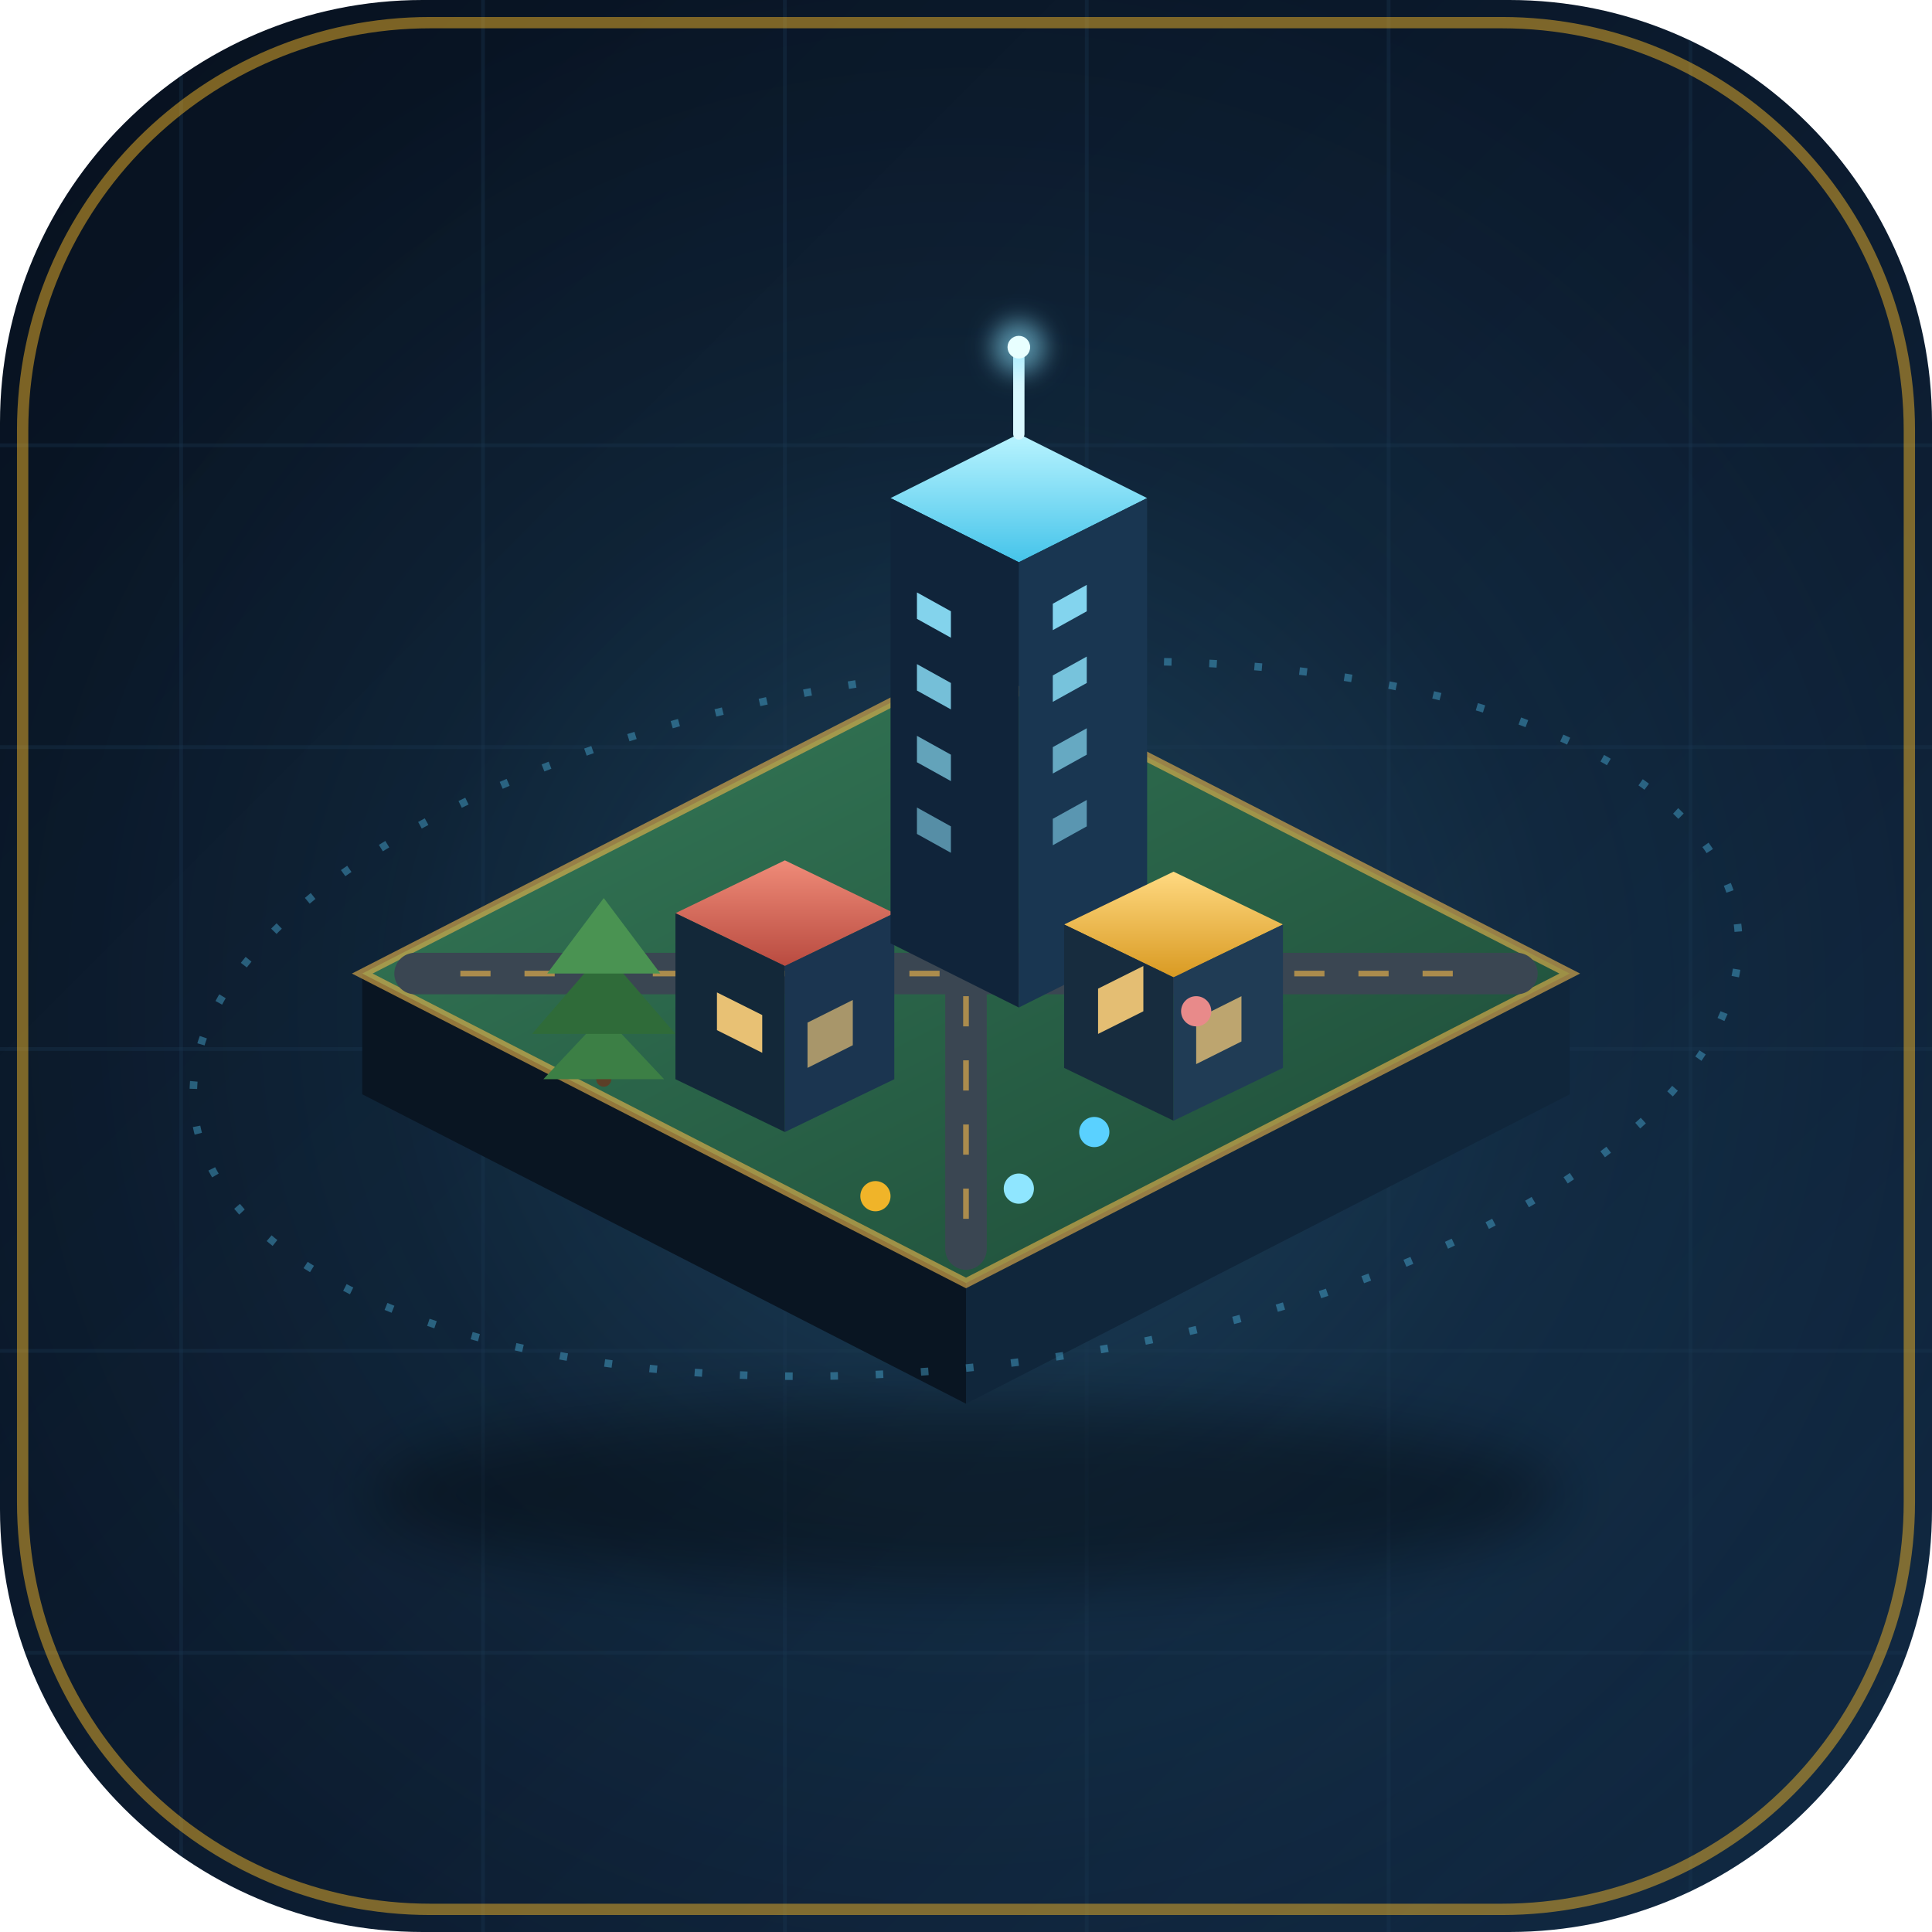
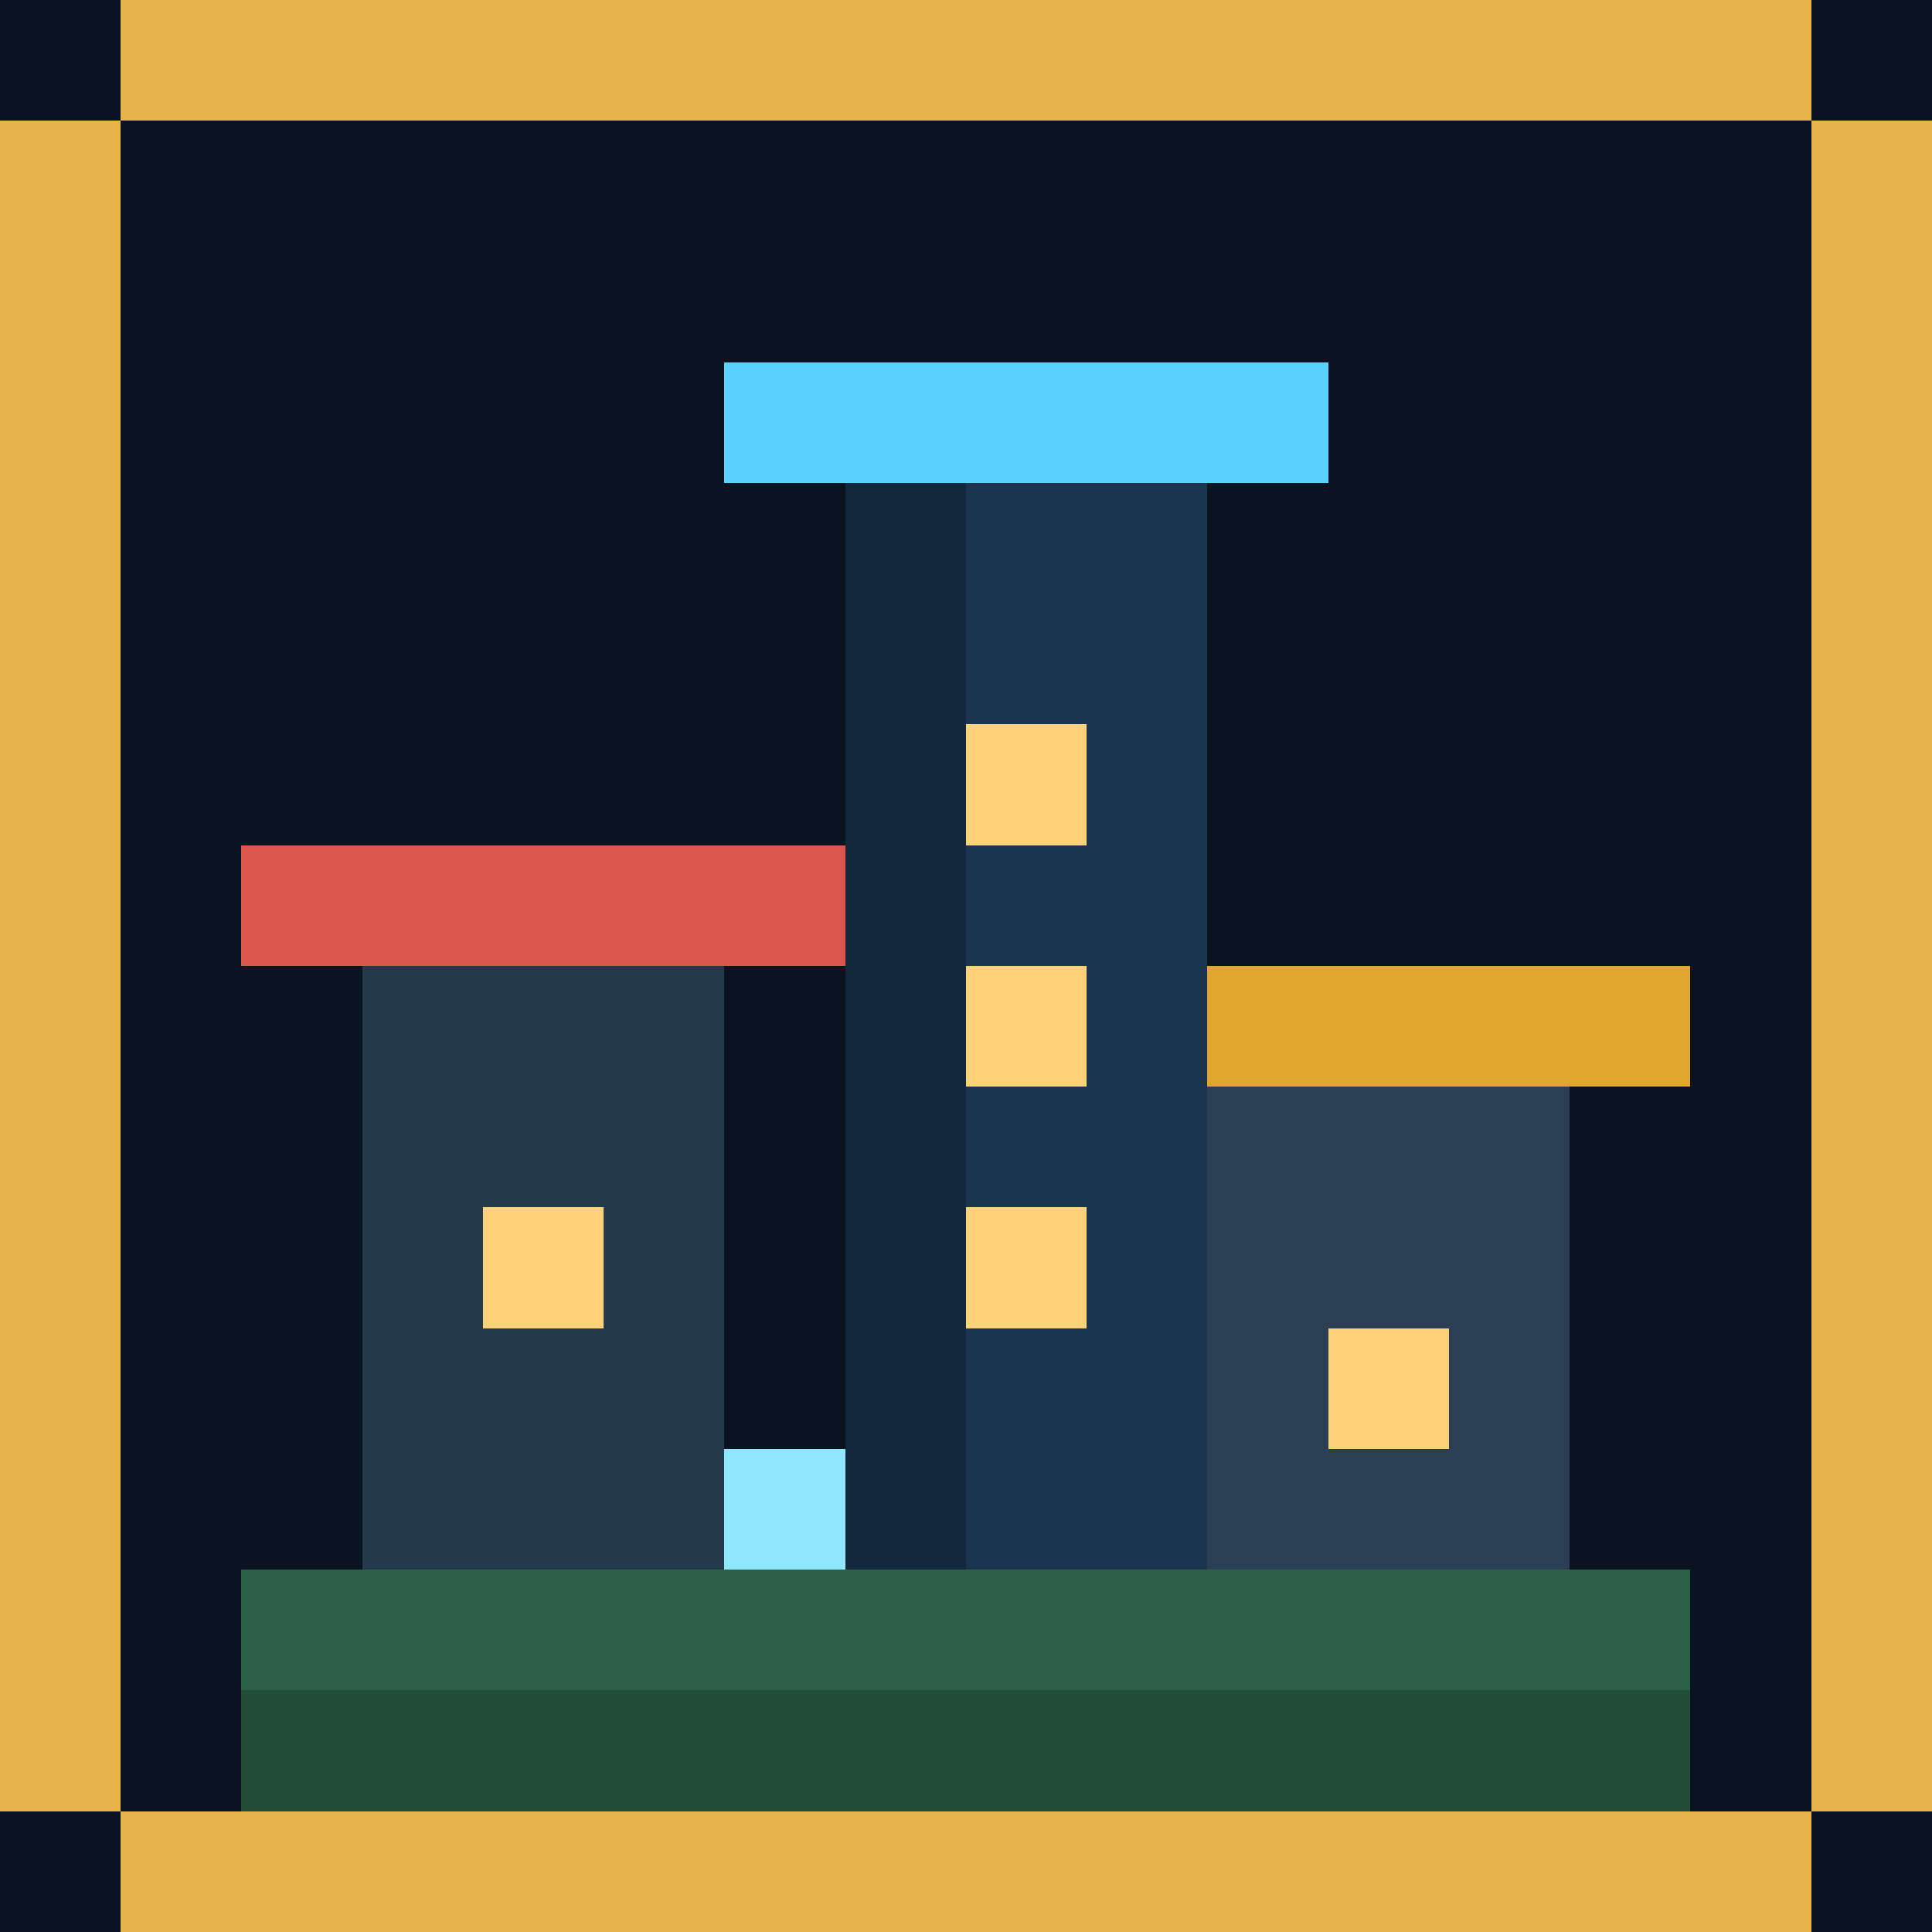
- <svg xmlns="http://www.w3.org/2000/svg" width="512" height="512" viewBox="0 0 512 512" role="img" aria-label="Agent Street: a floating market town">
-   <defs>
-     <linearGradient id="bg" x1="0" y1="0" x2="1" y2="1">
-       <stop offset="0" stop-color="#07111f" />
-       <stop offset="0.55" stop-color="#0c1c30" />
-       <stop offset="1" stop-color="#112a44" />
-     </linearGradient>
-     <radialGradient id="glow" cx="0.5" cy="0.52" r="0.55">
-       <stop offset="0" stop-color="#5ad1ff" stop-opacity="0.20" />
-       <stop offset="0.55" stop-color="#5ad1ff" stop-opacity="0.06" />
-       <stop offset="1" stop-color="#5ad1ff" stop-opacity="0" />
-     </radialGradient>
-     <linearGradient id="top" x1="0" y1="0" x2="1" y2="1">
-       <stop offset="0" stop-color="#357a58" />
-       <stop offset="1" stop-color="#1d4a37" />
-     </linearGradient>
-     <linearGradient id="cyan" x1="0" y1="0" x2="0" y2="1">
-       <stop offset="0" stop-color="#b9f4ff" />
-       <stop offset="1" stop-color="#45c4ea" />
-     </linearGradient>
-     <linearGradient id="amber" x1="0" y1="0" x2="0" y2="1">
-       <stop offset="0" stop-color="#ffd981" />
-       <stop offset="1" stop-color="#d99a22" />
-     </linearGradient>
-     <linearGradient id="red" x1="0" y1="0" x2="0" y2="1">
-       <stop offset="0" stop-color="#ef8b78" />
-       <stop offset="1" stop-color="#b94b40" />
-     </linearGradient>
-     <filter id="soft" x="-40%" y="-40%" width="180%" height="180%">
-       <feGaussianBlur stdDeviation="8" />
-     </filter>
-     <filter id="glowSmall" x="-120%" y="-120%" width="340%" height="340%">
-       <feGaussianBlur stdDeviation="3" />
-     </filter>
-     <clipPath id="round">
-       <rect width="512" height="512" rx="112" />
-     </clipPath>
-   </defs>
-   <g clip-path="url(#round)">
-     <rect width="512" height="512" fill="url(#bg)" />
-     <rect width="512" height="512" fill="url(#glow)" />
-     <g stroke="#1a3852" stroke-opacity="0.35" stroke-width="1">
-       <path d="M0 118 H512 M0 198 H512 M0 278 H512 M0 358 H512 M0 438 H512" />
-       <path d="M48 0 V512 M128 0 V512 M208 0 V512 M288 0 V512 M368 0 V512 M448 0 V512" />
-     </g>
-     <ellipse cx="256" cy="396" rx="158" ry="24" fill="#000" opacity="0.34" filter="url(#soft)" />
-     <path d="M96 258 L256 340 L256 372 L96 290 Z" fill="#091522" />
-     <path d="M416 258 L256 340 L256 372 L416 290 Z" fill="#10263b" />
-     <path d="M256 176 L416 258 L256 340 L96 258 Z" fill="url(#top)" stroke="#e8b34a" stroke-opacity="0.62" stroke-width="2.5" />
-     <ellipse cx="256" cy="270" rx="206" ry="92" fill="none" stroke="#5ad1ff" stroke-opacity="0.36" stroke-width="2" stroke-dasharray="2 10" transform="rotate(-7 256 270)" />
-     <path d="M256 188 L256 331" stroke="#3a4652" stroke-width="11" stroke-linecap="round" />
-     <path d="M110 258 L402 258" stroke="#3a4652" stroke-width="11" stroke-linecap="round" />
-     <path d="M256 196 L256 323" stroke="#e8b34a" stroke-width="1.5" stroke-opacity="0.65" stroke-dasharray="8 9" />
-     <path d="M122 258 L390 258" stroke="#e8b34a" stroke-width="1.5" stroke-opacity="0.65" stroke-dasharray="8 9" />
-     <path d="M208 228 L237 242 L208 256 L179 242 Z" fill="url(#red)" />
-     <path d="M179 242 L208 256 L208 300 L179 286 Z" fill="#132839" />
-     <path d="M208 256 L237 242 L237 286 L208 300 Z" fill="#1b3550" />
-     <path d="M190 263 L202 269 L202 279 L190 273 Z" fill="#ffd27a" opacity="0.9" />
-     <path d="M214 271 L226 265 L226 277 L214 283 Z" fill="#ffd27a" opacity="0.62" />
-     <path d="M270 115 L304 132 L270 149 L236 132 Z" fill="url(#cyan)" />
-     <path d="M236 132 L270 149 L270 267 L236 250 Z" fill="#10243a" />
-     <path d="M270 149 L304 132 L304 250 L270 267 Z" fill="#193651" />
-     <g fill="#8fe6ff">
-       <path d="M243 157 L252 162 L252 169 L243 164 Z" opacity="0.9" />
-       <path d="M243 176 L252 181 L252 188 L243 183 Z" opacity="0.8" />
-       <path d="M243 195 L252 200 L252 207 L243 202 Z" opacity="0.65" />
-       <path d="M243 214 L252 219 L252 226 L243 221 Z" opacity="0.55" />
-       <path d="M279 160 L288 155 L288 162 L279 167 Z" opacity="0.9" />
-       <path d="M279 179 L288 174 L288 181 L279 186 Z" opacity="0.8" />
-       <path d="M279 198 L288 193 L288 200 L279 205 Z" opacity="0.65" />
-       <path d="M279 217 L288 212 L288 219 L279 224 Z" opacity="0.55" />
-     </g>
-     <path d="M270 115 V94" stroke="#d9f8ff" stroke-width="3" stroke-linecap="round" />
-     <circle cx="270" cy="92" r="7" fill="#8fe6ff" opacity="0.55" filter="url(#glowSmall)" />
-     <circle cx="270" cy="92" r="3" fill="#e8ffff" />
-     <path d="M311 231 L340 245 L311 259 L282 245 Z" fill="url(#amber)" />
-     <path d="M282 245 L311 259 L311 297 L282 283 Z" fill="#172c3e" />
-     <path d="M311 259 L340 245 L340 283 L311 297 Z" fill="#203c55" />
-     <path d="M291 262 L303 256 L303 268 L291 274 Z" fill="#ffd27a" opacity="0.88" />
-     <path d="M317 270 L329 264 L329 276 L317 282 Z" fill="#ffd27a" opacity="0.7" />
-     <path d="M160 266 V286" stroke="#5c3f27" stroke-width="4" stroke-linecap="round" />
-     <path d="M160 269 L144 286 L176 286 Z" fill="#3c7f45" />
-     <path d="M160 252 L141 274 L179 274 Z" fill="#2f6b39" />
-     <path d="M160 238 L145 258 L175 258 Z" fill="#4a9352" />
-     <g>
-       <circle cx="232" cy="317" r="4" fill="#f0b429" />
-       <circle cx="290" cy="300" r="4" fill="#5ad1ff" />
-       <circle cx="317" cy="268" r="4" fill="#e88a8a" />
-       <circle cx="270" cy="315" r="4" fill="#8fe6ff" />
-     </g>
-   </g>
-   <rect x="6" y="6" width="500" height="500" rx="108" fill="none" stroke="#f0b429" stroke-opacity="0.5" stroke-width="3" />
+ <svg xmlns="http://www.w3.org/2000/svg" width="512" height="512" viewBox="0 0 16 16" shape-rendering="crispEdges" role="img" aria-label="Agent Street pixel icon">
+   <rect width="16" height="16" fill="#0a1420" />
+   <rect x="1" y="0" width="1" height="1" fill="#e8b34a" />
+   <rect x="2" y="0" width="1" height="1" fill="#e8b34a" />
+   <rect x="3" y="0" width="1" height="1" fill="#e8b34a" />
+   <rect x="4" y="0" width="1" height="1" fill="#e8b34a" />
+   <rect x="5" y="0" width="1" height="1" fill="#e8b34a" />
+   <rect x="6" y="0" width="1" height="1" fill="#e8b34a" />
+   <rect x="7" y="0" width="1" height="1" fill="#e8b34a" />
+   <rect x="8" y="0" width="1" height="1" fill="#e8b34a" />
+   <rect x="9" y="0" width="1" height="1" fill="#e8b34a" />
+   <rect x="10" y="0" width="1" height="1" fill="#e8b34a" />
+   <rect x="11" y="0" width="1" height="1" fill="#e8b34a" />
+   <rect x="12" y="0" width="1" height="1" fill="#e8b34a" />
+   <rect x="13" y="0" width="1" height="1" fill="#e8b34a" />
+   <rect x="14" y="0" width="1" height="1" fill="#e8b34a" />
+   <rect x="0" y="1" width="1" height="1" fill="#e8b34a" />
+   <rect x="1" y="1" width="1" height="1" fill="#0a1420" />
+   <rect x="2" y="1" width="1" height="1" fill="#0a1420" />
+   <rect x="3" y="1" width="1" height="1" fill="#0a1420" />
+   <rect x="4" y="1" width="1" height="1" fill="#0a1420" />
+   <rect x="5" y="1" width="1" height="1" fill="#0a1420" />
+   <rect x="6" y="1" width="1" height="1" fill="#0a1420" />
+   <rect x="7" y="1" width="1" height="1" fill="#0a1420" />
+   <rect x="9" y="1" width="1" height="1" fill="#0a1420" />
+   <rect x="10" y="1" width="1" height="1" fill="#0a1420" />
+   <rect x="11" y="1" width="1" height="1" fill="#0a1420" />
+   <rect x="12" y="1" width="1" height="1" fill="#0a1420" />
+   <rect x="13" y="1" width="1" height="1" fill="#0a1420" />
+   <rect x="14" y="1" width="1" height="1" fill="#0a1420" />
+   <rect x="15" y="1" width="1" height="1" fill="#e8b34a" />
+   <rect x="0" y="2" width="1" height="1" fill="#e8b34a" />
+   <rect x="1" y="2" width="1" height="1" fill="#0a1420" />
+   <rect x="2" y="2" width="1" height="1" fill="#0a1420" />
+   <rect x="3" y="2" width="1" height="1" fill="#0a1420" />
+   <rect x="4" y="2" width="1" height="1" fill="#0a1420" />
+   <rect x="5" y="2" width="1" height="1" fill="#0a1420" />
+   <rect x="6" y="2" width="1" height="1" fill="#0a1420" />
+   <rect x="7" y="2" width="1" height="1" fill="#0a1420" />
+   <rect x="9" y="2" width="1" height="1" fill="#0a1420" />
+   <rect x="10" y="2" width="1" height="1" fill="#0a1420" />
+   <rect x="11" y="2" width="1" height="1" fill="#0a1420" />
+   <rect x="12" y="2" width="1" height="1" fill="#0a1420" />
+   <rect x="13" y="2" width="1" height="1" fill="#0a1420" />
+   <rect x="14" y="2" width="1" height="1" fill="#0a1420" />
+   <rect x="15" y="2" width="1" height="1" fill="#e8b34a" />
+   <rect x="0" y="3" width="1" height="1" fill="#e8b34a" />
+   <rect x="1" y="3" width="1" height="1" fill="#0a1420" />
+   <rect x="2" y="3" width="1" height="1" fill="#0a1420" />
+   <rect x="3" y="3" width="1" height="1" fill="#0a1420" />
+   <rect x="4" y="3" width="1" height="1" fill="#0a1420" />
+   <rect x="5" y="3" width="1" height="1" fill="#0a1420" />
+   <rect x="6" y="3" width="1" height="1" fill="#5ad1ff" />
+   <rect x="7" y="3" width="1" height="1" fill="#5ad1ff" />
+   <rect x="8" y="3" width="1" height="1" fill="#5ad1ff" />
+   <rect x="9" y="3" width="1" height="1" fill="#5ad1ff" />
+   <rect x="10" y="3" width="1" height="1" fill="#5ad1ff" />
+   <rect x="11" y="3" width="1" height="1" fill="#0a1420" />
+   <rect x="12" y="3" width="1" height="1" fill="#0a1420" />
+   <rect x="13" y="3" width="1" height="1" fill="#0a1420" />
+   <rect x="14" y="3" width="1" height="1" fill="#0a1420" />
+   <rect x="15" y="3" width="1" height="1" fill="#e8b34a" />
+   <rect x="0" y="4" width="1" height="1" fill="#e8b34a" />
+   <rect x="1" y="4" width="1" height="1" fill="#0a1420" />
+   <rect x="2" y="4" width="1" height="1" fill="#0a1420" />
+   <rect x="3" y="4" width="1" height="1" fill="#0a1420" />
+   <rect x="4" y="4" width="1" height="1" fill="#0a1420" />
+   <rect x="5" y="4" width="1" height="1" fill="#0a1420" />
+   <rect x="6" y="4" width="1" height="1" fill="#0a1420" />
+   <rect x="7" y="4" width="1" height="1" fill="#14283d" />
+   <rect x="8" y="4" width="1" height="1" fill="#1b3550" />
+   <rect x="9" y="4" width="1" height="1" fill="#1b3550" />
+   <rect x="10" y="4" width="1" height="1" fill="#0a1420" />
+   <rect x="11" y="4" width="1" height="1" fill="#0a1420" />
+   <rect x="12" y="4" width="1" height="1" fill="#0a1420" />
+   <rect x="13" y="4" width="1" height="1" fill="#0a1420" />
+   <rect x="14" y="4" width="1" height="1" fill="#0a1420" />
+   <rect x="15" y="4" width="1" height="1" fill="#e8b34a" />
+   <rect x="0" y="5" width="1" height="1" fill="#e8b34a" />
+   <rect x="1" y="5" width="1" height="1" fill="#0a1420" />
+   <rect x="2" y="5" width="1" height="1" fill="#0a1420" />
+   <rect x="3" y="5" width="1" height="1" fill="#0a1420" />
+   <rect x="4" y="5" width="1" height="1" fill="#0a1420" />
+   <rect x="5" y="5" width="1" height="1" fill="#0a1420" />
+   <rect x="6" y="5" width="1" height="1" fill="#0a1420" />
+   <rect x="7" y="5" width="1" height="1" fill="#14283d" />
+   <rect x="8" y="5" width="1" height="1" fill="#1b3550" />
+   <rect x="9" y="5" width="1" height="1" fill="#1b3550" />
+   <rect x="10" y="5" width="1" height="1" fill="#0a1420" />
+   <rect x="11" y="5" width="1" height="1" fill="#0a1420" />
+   <rect x="12" y="5" width="1" height="1" fill="#0a1420" />
+   <rect x="13" y="5" width="1" height="1" fill="#0a1420" />
+   <rect x="14" y="5" width="1" height="1" fill="#0a1420" />
+   <rect x="15" y="5" width="1" height="1" fill="#e8b34a" />
+   <rect x="0" y="6" width="1" height="1" fill="#e8b34a" />
+   <rect x="1" y="6" width="1" height="1" fill="#0a1420" />
+   <rect x="2" y="6" width="1" height="1" fill="#0a1420" />
+   <rect x="3" y="6" width="1" height="1" fill="#0a1420" />
+   <rect x="4" y="6" width="1" height="1" fill="#0a1420" />
+   <rect x="5" y="6" width="1" height="1" fill="#0a1420" />
+   <rect x="6" y="6" width="1" height="1" fill="#0a1420" />
+   <rect x="7" y="6" width="1" height="1" fill="#14283d" />
+   <rect x="8" y="6" width="1" height="1" fill="#ffd27a" />
+   <rect x="9" y="6" width="1" height="1" fill="#1b3550" />
+   <rect x="10" y="6" width="1" height="1" fill="#0a1420" />
+   <rect x="11" y="6" width="1" height="1" fill="#0a1420" />
+   <rect x="12" y="6" width="1" height="1" fill="#0a1420" />
+   <rect x="13" y="6" width="1" height="1" fill="#0a1420" />
+   <rect x="14" y="6" width="1" height="1" fill="#0a1420" />
+   <rect x="15" y="6" width="1" height="1" fill="#e8b34a" />
+   <rect x="0" y="7" width="1" height="1" fill="#e8b34a" />
+   <rect x="1" y="7" width="1" height="1" fill="#0a1420" />
+   <rect x="2" y="7" width="1" height="1" fill="#d9574a" />
+   <rect x="3" y="7" width="1" height="1" fill="#d9574a" />
+   <rect x="4" y="7" width="1" height="1" fill="#d9574a" />
+   <rect x="5" y="7" width="1" height="1" fill="#d9574a" />
+   <rect x="6" y="7" width="1" height="1" fill="#d9574a" />
+   <rect x="7" y="7" width="1" height="1" fill="#14283d" />
+   <rect x="8" y="7" width="1" height="1" fill="#1b3550" />
+   <rect x="9" y="7" width="1" height="1" fill="#1b3550" />
+   <rect x="10" y="7" width="1" height="1" fill="#0a1420" />
+   <rect x="11" y="7" width="1" height="1" fill="#0a1420" />
+   <rect x="12" y="7" width="1" height="1" fill="#0a1420" />
+   <rect x="13" y="7" width="1" height="1" fill="#0a1420" />
+   <rect x="14" y="7" width="1" height="1" fill="#0a1420" />
+   <rect x="15" y="7" width="1" height="1" fill="#e8b34a" />
+   <rect x="0" y="8" width="1" height="1" fill="#e8b34a" />
+   <rect x="1" y="8" width="1" height="1" fill="#0a1420" />
+   <rect x="2" y="8" width="1" height="1" fill="#0a1420" />
+   <rect x="3" y="8" width="1" height="1" fill="#263a4e" />
+   <rect x="4" y="8" width="1" height="1" fill="#263a4e" />
+   <rect x="5" y="8" width="1" height="1" fill="#263a4e" />
+   <rect x="6" y="8" width="1" height="1" fill="#0a1420" />
+   <rect x="7" y="8" width="1" height="1" fill="#14283d" />
+   <rect x="8" y="8" width="1" height="1" fill="#ffd27a" />
+   <rect x="9" y="8" width="1" height="1" fill="#1b3550" />
+   <rect x="10" y="8" width="1" height="1" fill="#e0a62e" />
+   <rect x="11" y="8" width="1" height="1" fill="#e0a62e" />
+   <rect x="12" y="8" width="1" height="1" fill="#e0a62e" />
+   <rect x="13" y="8" width="1" height="1" fill="#e0a62e" />
+   <rect x="14" y="8" width="1" height="1" fill="#0a1420" />
+   <rect x="15" y="8" width="1" height="1" fill="#e8b34a" />
+   <rect x="0" y="9" width="1" height="1" fill="#e8b34a" />
+   <rect x="1" y="9" width="1" height="1" fill="#0a1420" />
+   <rect x="2" y="9" width="1" height="1" fill="#0a1420" />
+   <rect x="3" y="9" width="1" height="1" fill="#263a4e" />
+   <rect x="4" y="9" width="1" height="1" fill="#263a4e" />
+   <rect x="5" y="9" width="1" height="1" fill="#263a4e" />
+   <rect x="6" y="9" width="1" height="1" fill="#0a1420" />
+   <rect x="7" y="9" width="1" height="1" fill="#14283d" />
+   <rect x="8" y="9" width="1" height="1" fill="#1b3550" />
+   <rect x="9" y="9" width="1" height="1" fill="#1b3550" />
+   <rect x="10" y="9" width="1" height="1" fill="#2a3f53" />
+   <rect x="11" y="9" width="1" height="1" fill="#2a3f53" />
+   <rect x="12" y="9" width="1" height="1" fill="#2a3f53" />
+   <rect x="13" y="9" width="1" height="1" fill="#0a1420" />
+   <rect x="14" y="9" width="1" height="1" fill="#0a1420" />
+   <rect x="15" y="9" width="1" height="1" fill="#e8b34a" />
+   <rect x="0" y="10" width="1" height="1" fill="#e8b34a" />
+   <rect x="1" y="10" width="1" height="1" fill="#0a1420" />
+   <rect x="2" y="10" width="1" height="1" fill="#0a1420" />
+   <rect x="3" y="10" width="1" height="1" fill="#263a4e" />
+   <rect x="4" y="10" width="1" height="1" fill="#ffd27a" />
+   <rect x="5" y="10" width="1" height="1" fill="#263a4e" />
+   <rect x="6" y="10" width="1" height="1" fill="#0a1420" />
+   <rect x="7" y="10" width="1" height="1" fill="#14283d" />
+   <rect x="8" y="10" width="1" height="1" fill="#ffd27a" />
+   <rect x="9" y="10" width="1" height="1" fill="#1b3550" />
+   <rect x="10" y="10" width="1" height="1" fill="#2a3f53" />
+   <rect x="11" y="10" width="1" height="1" fill="#2a3f53" />
+   <rect x="12" y="10" width="1" height="1" fill="#2a3f53" />
+   <rect x="13" y="10" width="1" height="1" fill="#0a1420" />
+   <rect x="14" y="10" width="1" height="1" fill="#0a1420" />
+   <rect x="15" y="10" width="1" height="1" fill="#e8b34a" />
+   <rect x="0" y="11" width="1" height="1" fill="#e8b34a" />
+   <rect x="1" y="11" width="1" height="1" fill="#0a1420" />
+   <rect x="2" y="11" width="1" height="1" fill="#0a1420" />
+   <rect x="3" y="11" width="1" height="1" fill="#263a4e" />
+   <rect x="4" y="11" width="1" height="1" fill="#263a4e" />
+   <rect x="5" y="11" width="1" height="1" fill="#263a4e" />
+   <rect x="6" y="11" width="1" height="1" fill="#0a1420" />
+   <rect x="7" y="11" width="1" height="1" fill="#14283d" />
+   <rect x="8" y="11" width="1" height="1" fill="#1b3550" />
+   <rect x="9" y="11" width="1" height="1" fill="#1b3550" />
+   <rect x="10" y="11" width="1" height="1" fill="#2a3f53" />
+   <rect x="11" y="11" width="1" height="1" fill="#ffd27a" />
+   <rect x="12" y="11" width="1" height="1" fill="#2a3f53" />
+   <rect x="13" y="11" width="1" height="1" fill="#0a1420" />
+   <rect x="14" y="11" width="1" height="1" fill="#0a1420" />
+   <rect x="15" y="11" width="1" height="1" fill="#e8b34a" />
+   <rect x="0" y="12" width="1" height="1" fill="#e8b34a" />
+   <rect x="1" y="12" width="1" height="1" fill="#0a1420" />
+   <rect x="2" y="12" width="1" height="1" fill="#0a1420" />
+   <rect x="3" y="12" width="1" height="1" fill="#263a4e" />
+   <rect x="4" y="12" width="1" height="1" fill="#263a4e" />
+   <rect x="5" y="12" width="1" height="1" fill="#263a4e" />
+   <rect x="6" y="12" width="1" height="1" fill="#8fe6ff" />
+   <rect x="7" y="12" width="1" height="1" fill="#14283d" />
+   <rect x="8" y="12" width="1" height="1" fill="#1b3550" />
+   <rect x="9" y="12" width="1" height="1" fill="#1b3550" />
+   <rect x="10" y="12" width="1" height="1" fill="#2a3f53" />
+   <rect x="11" y="12" width="1" height="1" fill="#2a3f53" />
+   <rect x="12" y="12" width="1" height="1" fill="#2a3f53" />
+   <rect x="13" y="12" width="1" height="1" fill="#0a1420" />
+   <rect x="14" y="12" width="1" height="1" fill="#0a1420" />
+   <rect x="15" y="12" width="1" height="1" fill="#e8b34a" />
+   <rect x="0" y="13" width="1" height="1" fill="#e8b34a" />
+   <rect x="1" y="13" width="1" height="1" fill="#0a1420" />
+   <rect x="2" y="13" width="1" height="1" fill="#2b6247" />
+   <rect x="3" y="13" width="1" height="1" fill="#2b6247" />
+   <rect x="4" y="13" width="1" height="1" fill="#2b6247" />
+   <rect x="5" y="13" width="1" height="1" fill="#2b6247" />
+   <rect x="6" y="13" width="1" height="1" fill="#2b6247" />
+   <rect x="7" y="13" width="1" height="1" fill="#2b6247" />
+   <rect x="8" y="13" width="1" height="1" fill="#2b6247" />
+   <rect x="9" y="13" width="1" height="1" fill="#2b6247" />
+   <rect x="10" y="13" width="1" height="1" fill="#2b6247" />
+   <rect x="11" y="13" width="1" height="1" fill="#2b6247" />
+   <rect x="12" y="13" width="1" height="1" fill="#2b6247" />
+   <rect x="13" y="13" width="1" height="1" fill="#2b6247" />
+   <rect x="14" y="13" width="1" height="1" fill="#0a1420" />
+   <rect x="15" y="13" width="1" height="1" fill="#e8b34a" />
+   <rect x="0" y="14" width="1" height="1" fill="#e8b34a" />
+   <rect x="1" y="14" width="1" height="1" fill="#0a1420" />
+   <rect x="2" y="14" width="1" height="1" fill="#214d39" />
+   <rect x="3" y="14" width="1" height="1" fill="#214d39" />
+   <rect x="4" y="14" width="1" height="1" fill="#214d39" />
+   <rect x="5" y="14" width="1" height="1" fill="#214d39" />
+   <rect x="6" y="14" width="1" height="1" fill="#214d39" />
+   <rect x="7" y="14" width="1" height="1" fill="#214d39" />
+   <rect x="8" y="14" width="1" height="1" fill="#214d39" />
+   <rect x="9" y="14" width="1" height="1" fill="#214d39" />
+   <rect x="10" y="14" width="1" height="1" fill="#214d39" />
+   <rect x="11" y="14" width="1" height="1" fill="#214d39" />
+   <rect x="12" y="14" width="1" height="1" fill="#214d39" />
+   <rect x="13" y="14" width="1" height="1" fill="#214d39" />
+   <rect x="14" y="14" width="1" height="1" fill="#0a1420" />
+   <rect x="15" y="14" width="1" height="1" fill="#e8b34a" />
+   <rect x="1" y="15" width="1" height="1" fill="#e8b34a" />
+   <rect x="2" y="15" width="1" height="1" fill="#e8b34a" />
+   <rect x="3" y="15" width="1" height="1" fill="#e8b34a" />
+   <rect x="4" y="15" width="1" height="1" fill="#e8b34a" />
+   <rect x="5" y="15" width="1" height="1" fill="#e8b34a" />
+   <rect x="6" y="15" width="1" height="1" fill="#e8b34a" />
+   <rect x="7" y="15" width="1" height="1" fill="#e8b34a" />
+   <rect x="8" y="15" width="1" height="1" fill="#e8b34a" />
+   <rect x="9" y="15" width="1" height="1" fill="#e8b34a" />
+   <rect x="10" y="15" width="1" height="1" fill="#e8b34a" />
+   <rect x="11" y="15" width="1" height="1" fill="#e8b34a" />
+   <rect x="12" y="15" width="1" height="1" fill="#e8b34a" />
+   <rect x="13" y="15" width="1" height="1" fill="#e8b34a" />
+   <rect x="14" y="15" width="1" height="1" fill="#e8b34a" />
</svg>
